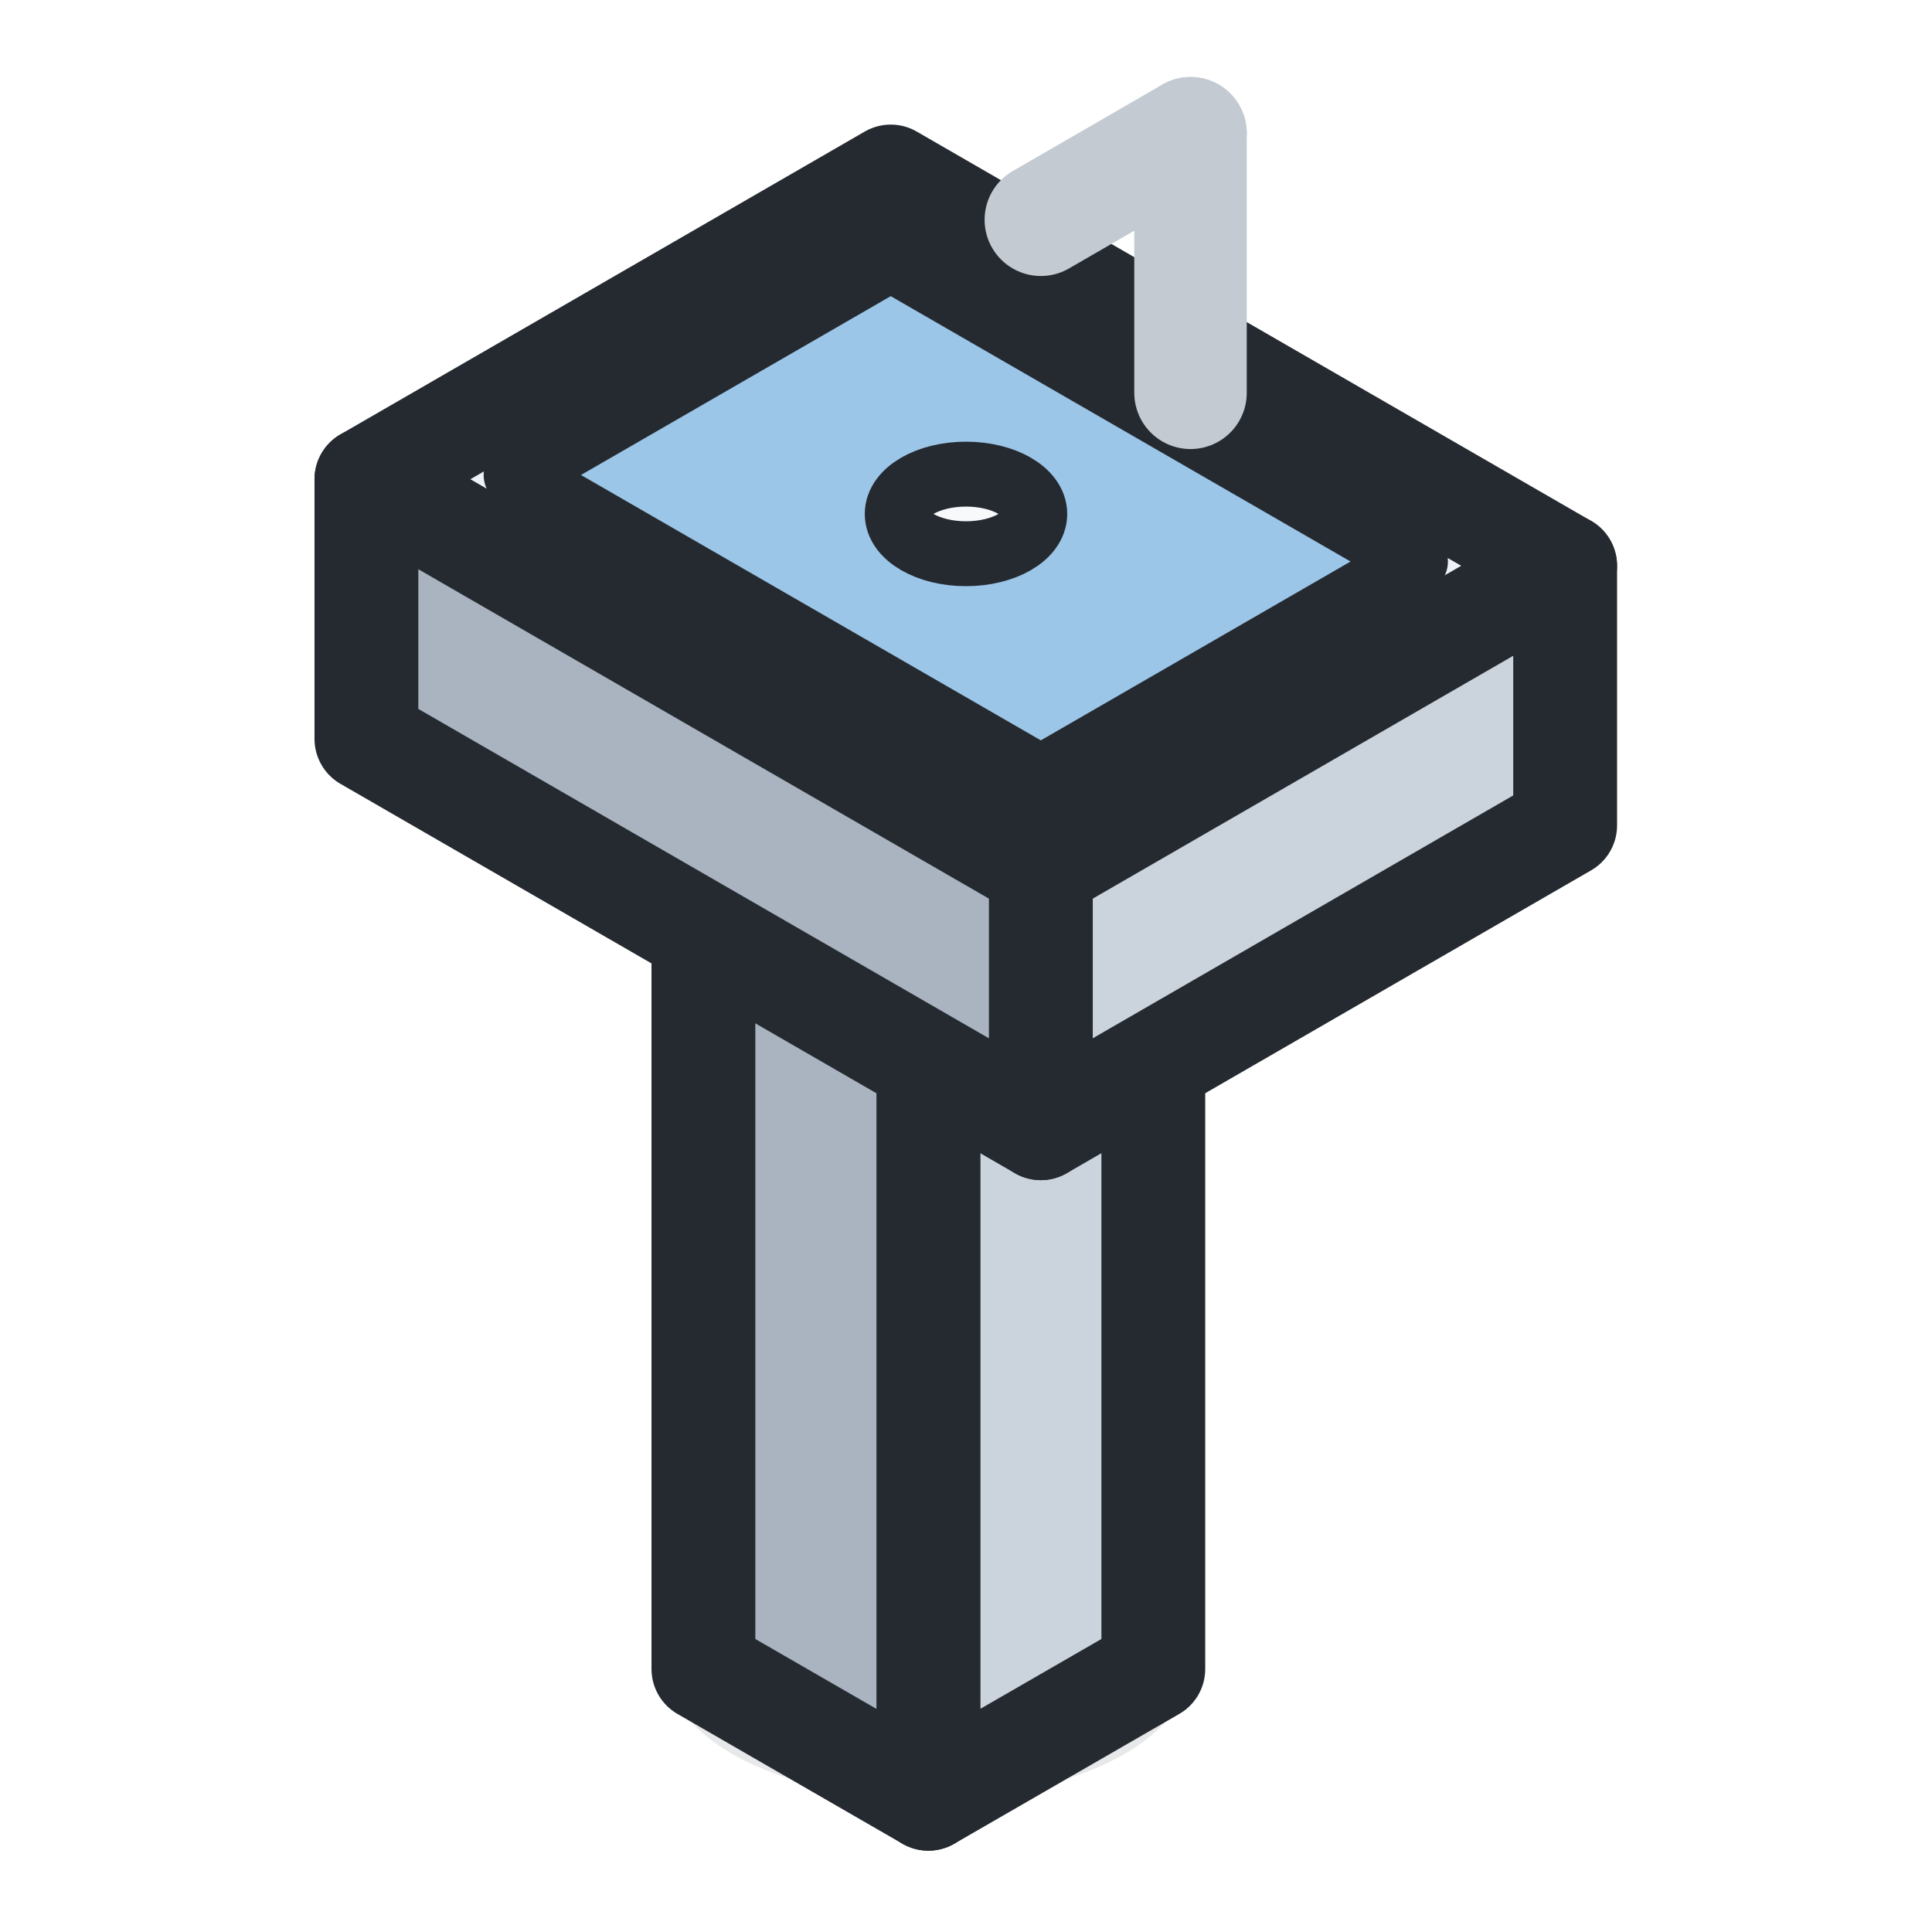
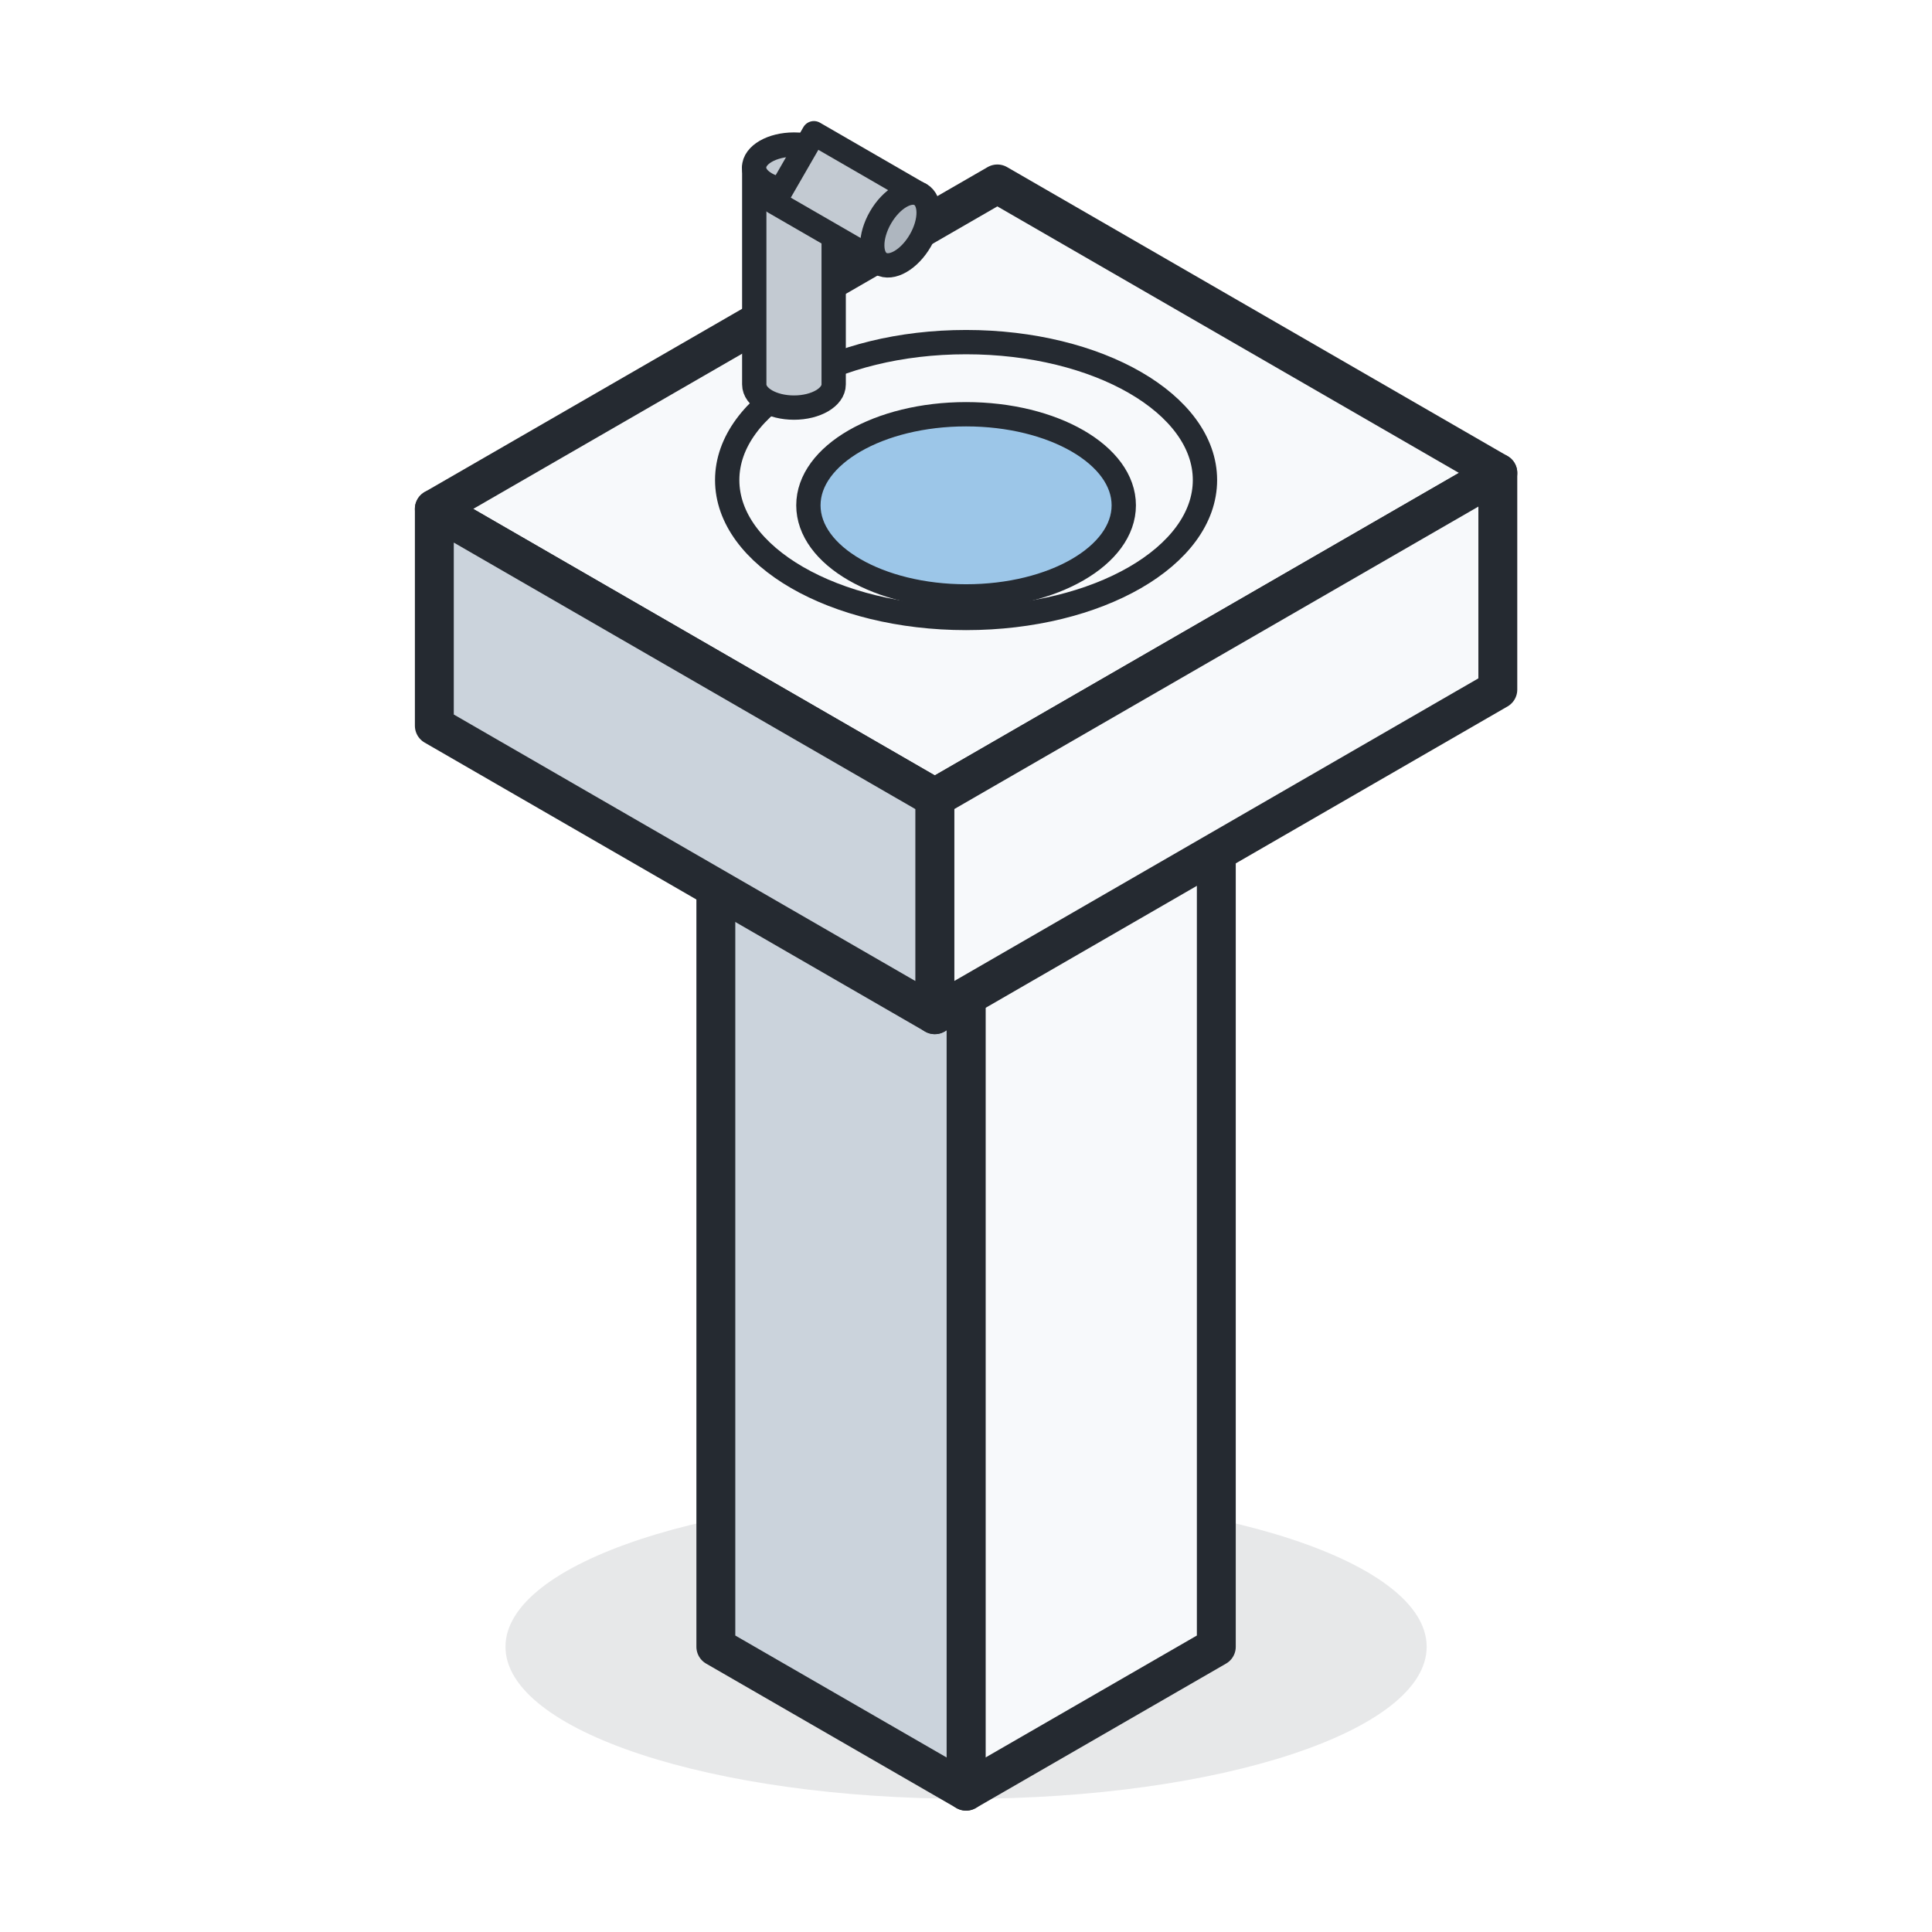
- <svg xmlns="http://www.w3.org/2000/svg" viewBox="-21.46 -29.58 44.66 44.66">
-   <ellipse cx="0.00" cy="9.00" rx="6.00" ry="3.00" fill="#0B1220" opacity="0.10" />
-   <polygon points="0.00,-14.00 5.20,-11.00 0.00,-8.00 -5.20,-11.00" fill="#CBD3DC" stroke="#252A31" stroke-width="2.4" stroke-linejoin="round" />
-   <polygon points="5.20,9.00 0.00,12.00 0.00,-8.00 5.20,-11.00" fill="#CBD3DC" stroke="#252A31" stroke-width="2.4" stroke-linejoin="round" />
-   <polygon points="-5.20,9.00 0.00,12.00 0.00,-8.00 -5.20,-11.00" fill="#A9B4C0" stroke="#252A31" stroke-width="2.4" stroke-linejoin="round" />
-   <polygon points="-0.87,-25.50 14.72,-16.50 2.60,-9.50 -12.99,-18.50" fill="#EEF1F5" stroke="#252A31" stroke-width="2.4" stroke-linejoin="round" />
-   <polygon points="14.72,-10.50 2.60,-3.50 2.60,-9.50 14.72,-16.50" fill="#CBD3DC" stroke="#252A31" stroke-width="2.4" stroke-linejoin="round" />
-   <polygon points="-12.99,-12.50 2.60,-3.50 2.60,-9.50 -12.99,-18.50" fill="#A9B4C0" stroke="#252A31" stroke-width="2.4" stroke-linejoin="round" />
-   <polygon points="-0.87,-23.60 11.26,-16.60 2.60,-11.60 -9.53,-18.60" fill="#9CC6E8" stroke="#252A31" stroke-width="1.5" stroke-linejoin="round" />
-   <ellipse cx="0.87" cy="-17.70" rx="1.59" ry="0.92" fill="#F7F9FB" stroke="#252A31" stroke-width="1.5" />
-   <line x1="6.06" y1="-20.50" x2="6.06" y2="-26.50" stroke="#C3CAD2" stroke-width="2.6" stroke-linecap="round" />
-   <line x1="6.06" y1="-26.50" x2="2.60" y2="-24.50" stroke="#C3CAD2" stroke-width="2.6" stroke-linecap="round" />
+ <svg xmlns="http://www.w3.org/2000/svg" viewBox="19.18 0.40 119.21 119.21">
+   <ellipse cx="78.79" cy="102.01" rx="28.42" ry="9.38" fill="#0B1220" opacity="0.1" />
+   <polygon points="78.79,35.15 94.23,44.06 78.79,52.98 63.35,44.06" fill="#F7F9FB" stroke="#252A31" stroke-width="2.4" stroke-linejoin="round" />
+   <polygon points="94.23,102.01 78.79,110.92 78.79,52.98 94.23,44.06" fill="#F7F9FB" stroke="#252A31" stroke-width="2.4" stroke-linejoin="round" />
+   <polygon points="63.35,102.01 78.79,110.92 78.79,52.98 63.35,44.06" fill="#CBD3DC" stroke="#252A31" stroke-width="2.4" stroke-linejoin="round" />
+   <polygon points="80.72,11.75 111.60,29.58 76.86,49.63 45.98,31.80" fill="#F7F9FB" stroke="#252A31" stroke-width="2.4" stroke-linejoin="round" />
+   <polygon points="111.60,42.95 76.86,63.01 76.86,49.63 111.60,29.58" fill="#F7F9FB" stroke="#252A31" stroke-width="2.4" stroke-linejoin="round" />
+   <polygon points="45.98,45.18 76.86,63.01 76.86,49.63 45.98,31.80" fill="#CBD3DC" stroke="#252A31" stroke-width="2.4" stroke-linejoin="round" />
+   <ellipse cx="78.79" cy="30.02" rx="14.74" ry="8.51" fill="#F7F9FB" stroke="#252A31" stroke-width="1.5" />
+   <ellipse cx="78.79" cy="31.58" rx="9.73" ry="5.62" fill="#9CC6E8" stroke="#252A31" stroke-width="1.5" />
+   <path d="M 65.72 10.74 L 65.72 24.12 A 2.45 1.43 0 0 0 70.62 24.12 L 70.62 10.74 A 2.45 1.43 0 0 1 65.72 10.74 Z" fill="#C3CAD2" stroke="#252A31" stroke-width="1.5" stroke-linejoin="round" />
+   <ellipse cx="68.17" cy="10.74" rx="2.46" ry="1.42" fill="#C3CAD2" stroke="#252A31" stroke-width="1.5" />
+   <polygon points="66.95,12.87 73.51,16.66 75.96,12.41 69.40,8.62" fill="#C3CAD2" stroke="#252A31" stroke-width="1.5" stroke-linejoin="round" />
+   <ellipse cx="74.74" cy="14.53" rx="2.46" ry="1.42" fill="#AEB6BF" stroke="#252A31" stroke-width="1.5" transform="rotate(120 74.74 14.53)" />
</svg>
